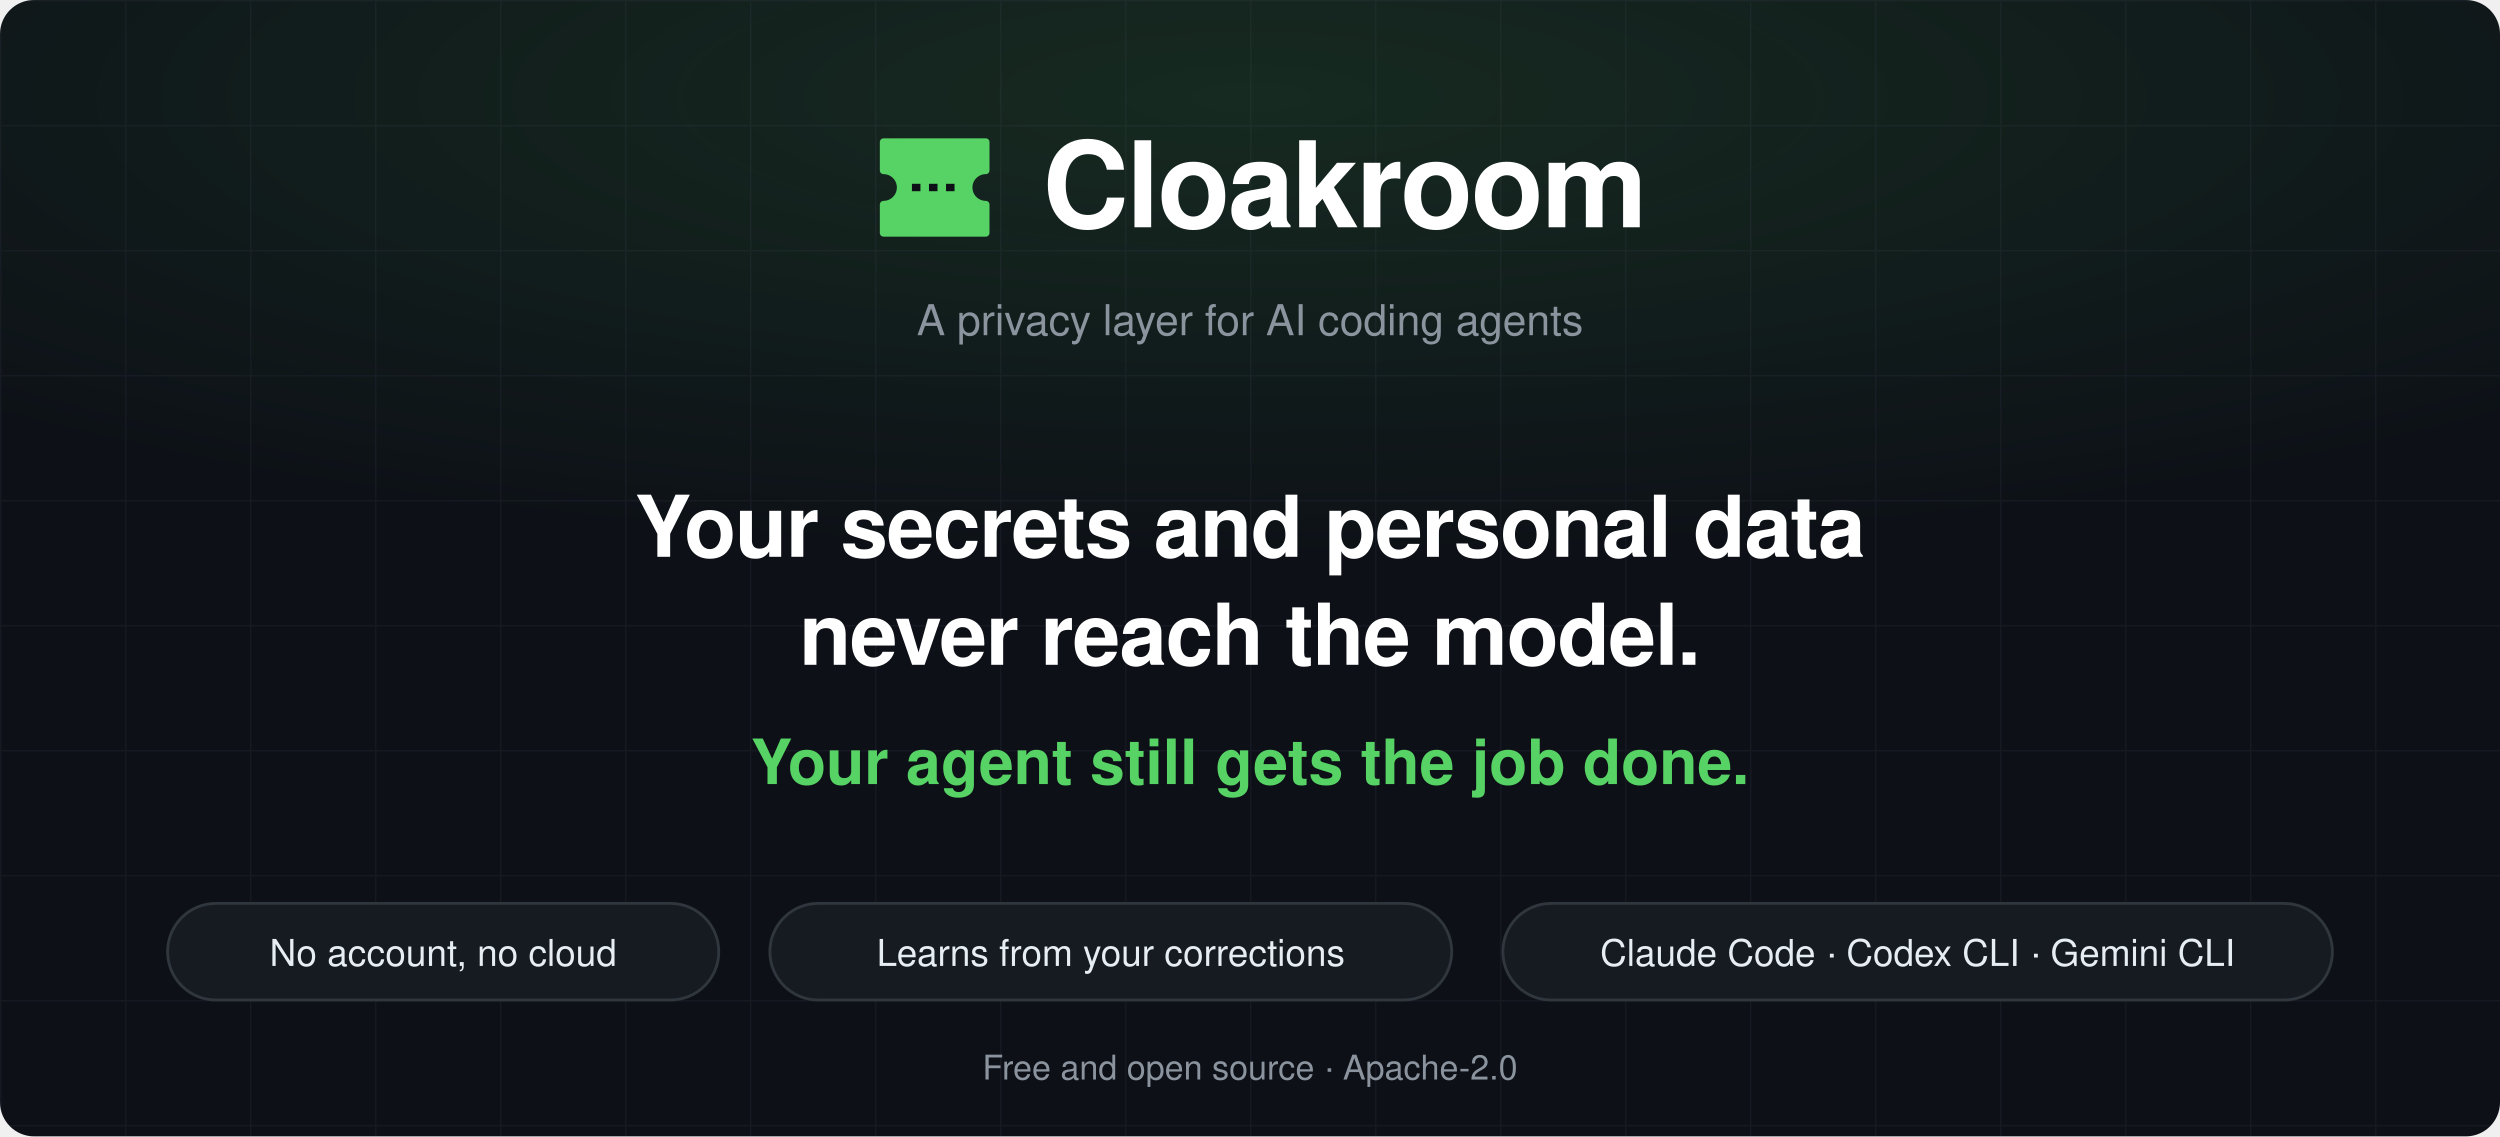
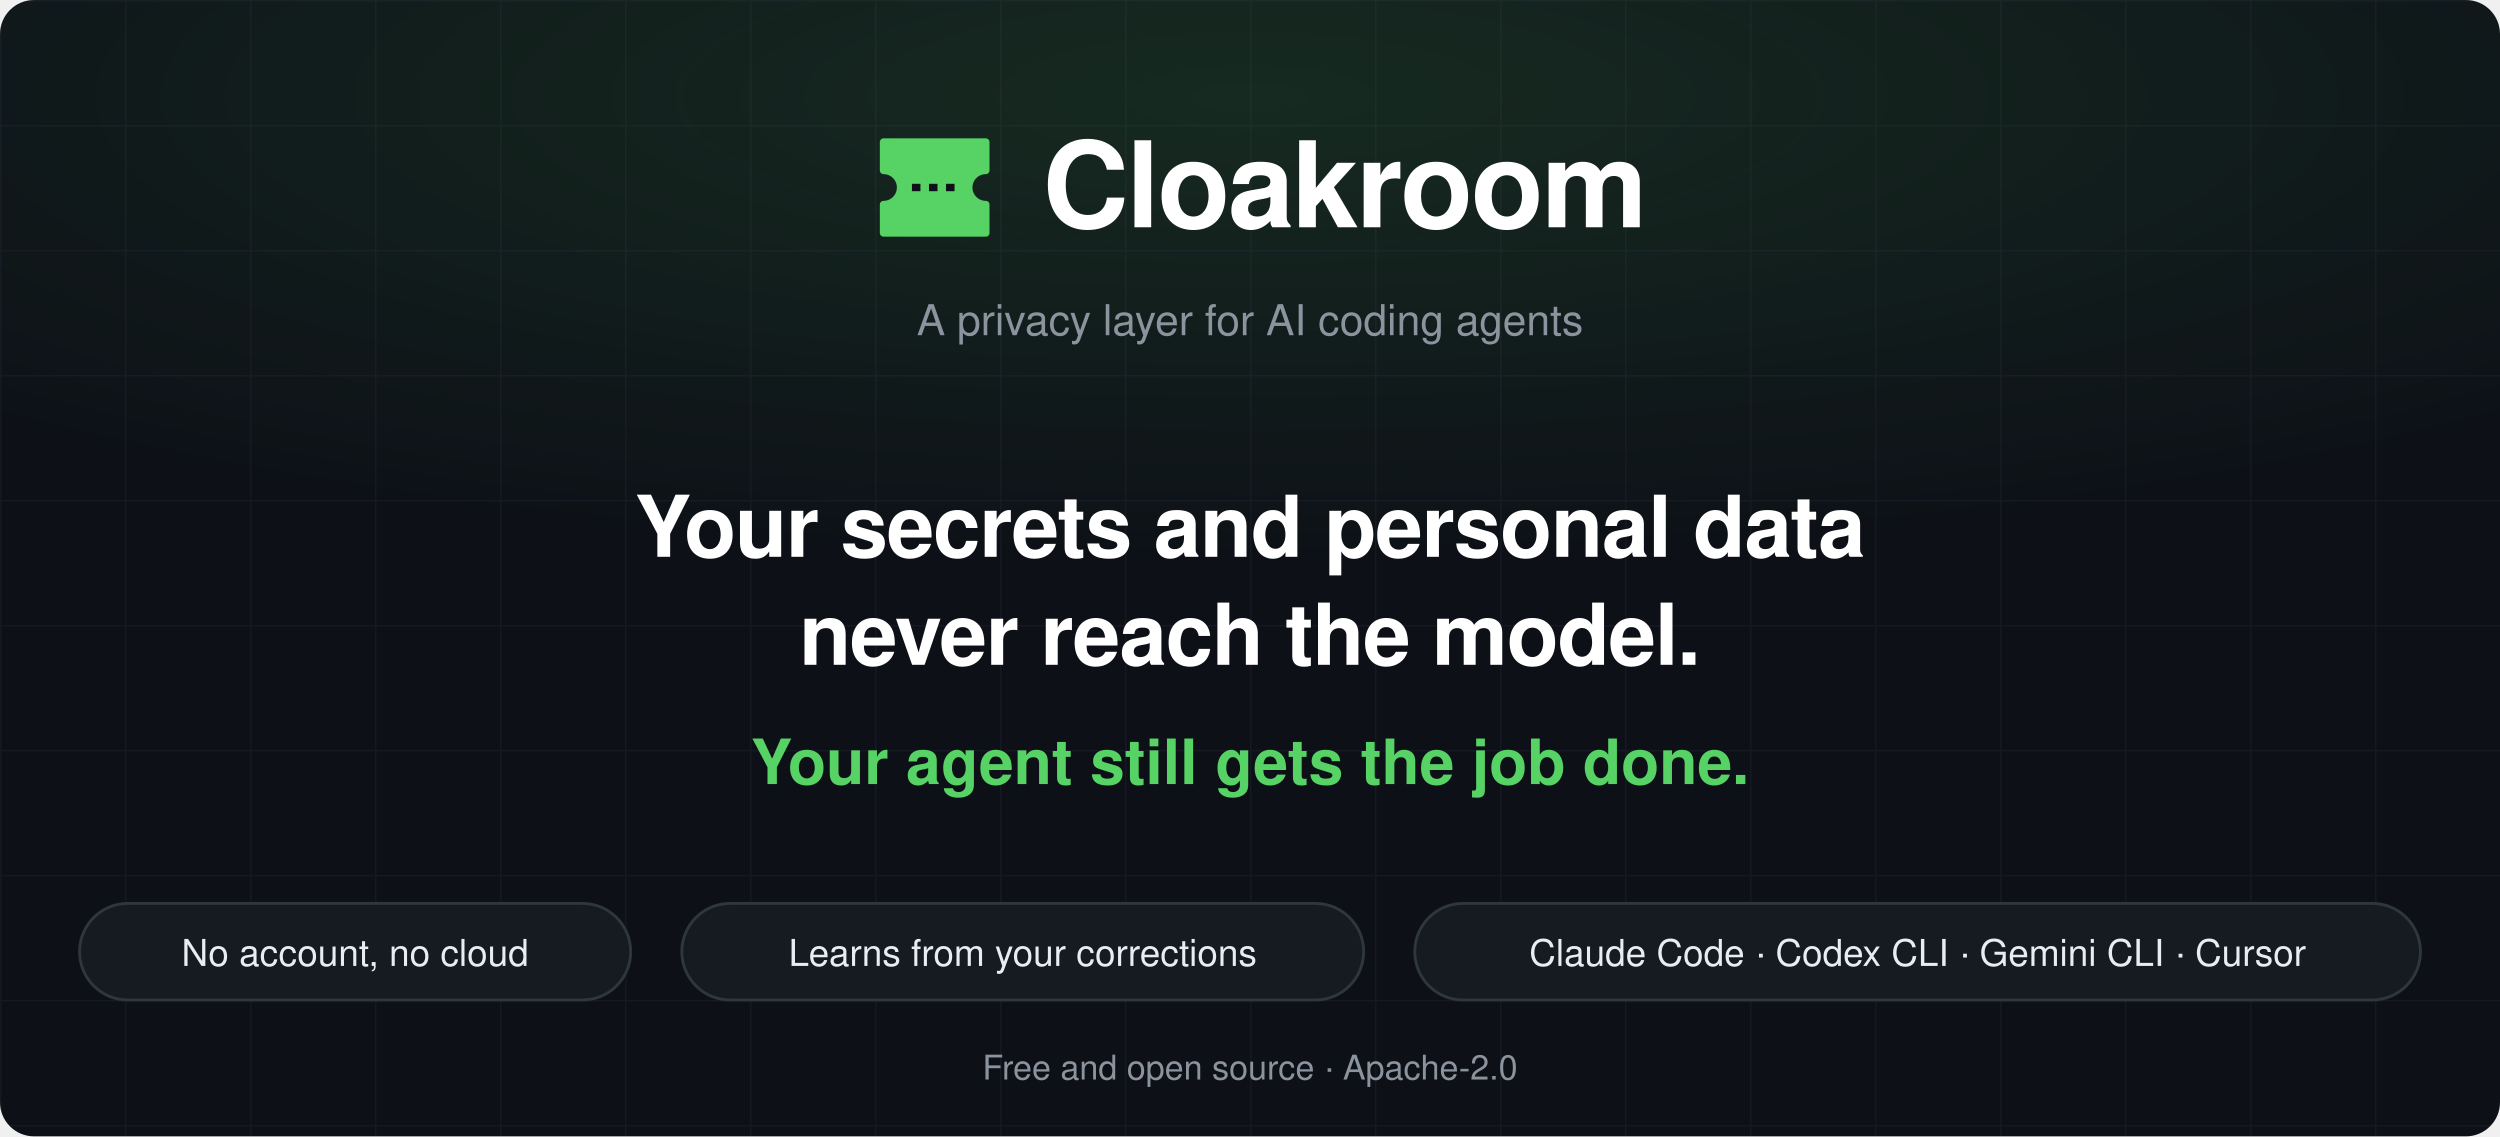
- <svg xmlns="http://www.w3.org/2000/svg" viewBox="0 0 880 400" width="880" height="400" role="img" aria-label="Cloakroom, a privacy layer for AI coding agents. Your secrets and personal data never reach the model. Your agent still gets the job done. No account, no cloud. Learns from your corrections. Works with Claude Code, Codex CLI and Gemini CLI. Free and open source.">
+ <svg xmlns="http://www.w3.org/2000/svg" viewBox="0 0 880 400" width="880" height="400" role="img" aria-label="Cloakroom, a privacy layer for AI coding agents. Your secrets and personal data never reach the model. Your agent still gets the job done. No account, no cloud. Learns from your corrections. Works with Claude Code, Codex CLI, Gemini CLI and Cursor. Free and open source.">
  <defs>
    <pattern id="grid" width="44" height="44" patternUnits="userSpaceOnUse">
      <path d="M44 0H0V44" fill="none" stroke="#d2a8ff" stroke-opacity="0.05" />
    </pattern>
    <radialGradient id="glow" cx="50%" cy="15%" r="70%">
      <stop offset="0%" stop-color="#56d364" stop-opacity="0.13" />
      <stop offset="100%" stop-color="#56d364" stop-opacity="0" />
    </radialGradient>
  </defs>
  <rect width="880" height="400" rx="12" fill="#0d1117" />
  <rect width="880" height="400" rx="12" fill="url(#grid)" />
  <rect width="880" height="230" rx="12" fill="url(#glow)" />
  <g transform="translate(307 44)" fill="#56d364" stroke="#56d364" stroke-width="2.6" stroke-linejoin="round">
    <path d="M4 6 H40 V16 A6 6 0 0 0 40 28 V38 H4 V28 A6 6 0 0 0 4 16 Z" />
    <path d="M14 22 H30" stroke="#0d1117" stroke-dasharray="3 3" />
  </g>
  <text x="367" y="80" font-family="-apple-system, BlinkMacSystemFont, 'Segoe UI', Helvetica, Arial, sans-serif" font-size="42" font-weight="700" letter-spacing="-0.8" fill="#ffffff">Cloakroom</text>
  <text x="440" y="118" font-family="-apple-system, BlinkMacSystemFont, 'Segoe UI', Helvetica, Arial, sans-serif" font-size="15" fill="#8b949e" text-anchor="middle">A privacy layer for AI coding agents</text>
  <text x="440" y="196" font-family="-apple-system, BlinkMacSystemFont, 'Segoe UI', Helvetica, Arial, sans-serif" font-size="30" font-weight="700" letter-spacing="-0.4" fill="#ffffff" text-anchor="middle">Your secrets and personal data</text>
  <text x="440" y="234" font-family="-apple-system, BlinkMacSystemFont, 'Segoe UI', Helvetica, Arial, sans-serif" font-size="30" font-weight="700" letter-spacing="-0.4" fill="#ffffff" text-anchor="middle">never reach the model.</text>
  <text x="440" y="276" font-family="-apple-system, BlinkMacSystemFont, 'Segoe UI', Helvetica, Arial, sans-serif" font-size="22" font-weight="600" fill="#56d364" text-anchor="middle">Your agent still gets the job done.</text>
  <g font-family="-apple-system, BlinkMacSystemFont, 'Segoe UI', Helvetica, Arial, sans-serif" font-size="13" fill="#e6edf3" text-anchor="middle">
-     <rect x="59" y="318" width="194" height="34" rx="17" fill="#161b22" stroke="#30363d" />
-     <text x="156" y="340">No account, no cloud</text>
-     <rect x="271" y="318" width="240" height="34" rx="17" fill="#161b22" stroke="#30363d" />
-     <text x="391" y="340">Learns from your corrections</text>
-     <rect x="529" y="318" width="292" height="34" rx="17" fill="#161b22" stroke="#30363d" />
-     <text x="675" y="340">Claude Code · Codex CLI · Gemini CLI</text>
+     <rect x="28" y="318" width="194" height="34" rx="17" fill="#161b22" stroke="#30363d" />
+     <text x="125" y="340">No account, no cloud</text>
+     <rect x="240" y="318" width="240" height="34" rx="17" fill="#161b22" stroke="#30363d" />
+     <text x="360" y="340">Learns from your corrections</text>
+     <rect x="498" y="318" width="354" height="34" rx="17" fill="#161b22" stroke="#30363d" />
+     <text x="675" y="340">Claude Code · Codex CLI · Gemini CLI · Cursor</text>
  </g>
  <text x="440" y="380" font-family="-apple-system, BlinkMacSystemFont, 'Segoe UI', Helvetica, Arial, sans-serif" font-size="12" fill="#8b949e" text-anchor="middle">Free and open source · Apache-2.0</text>
</svg>
